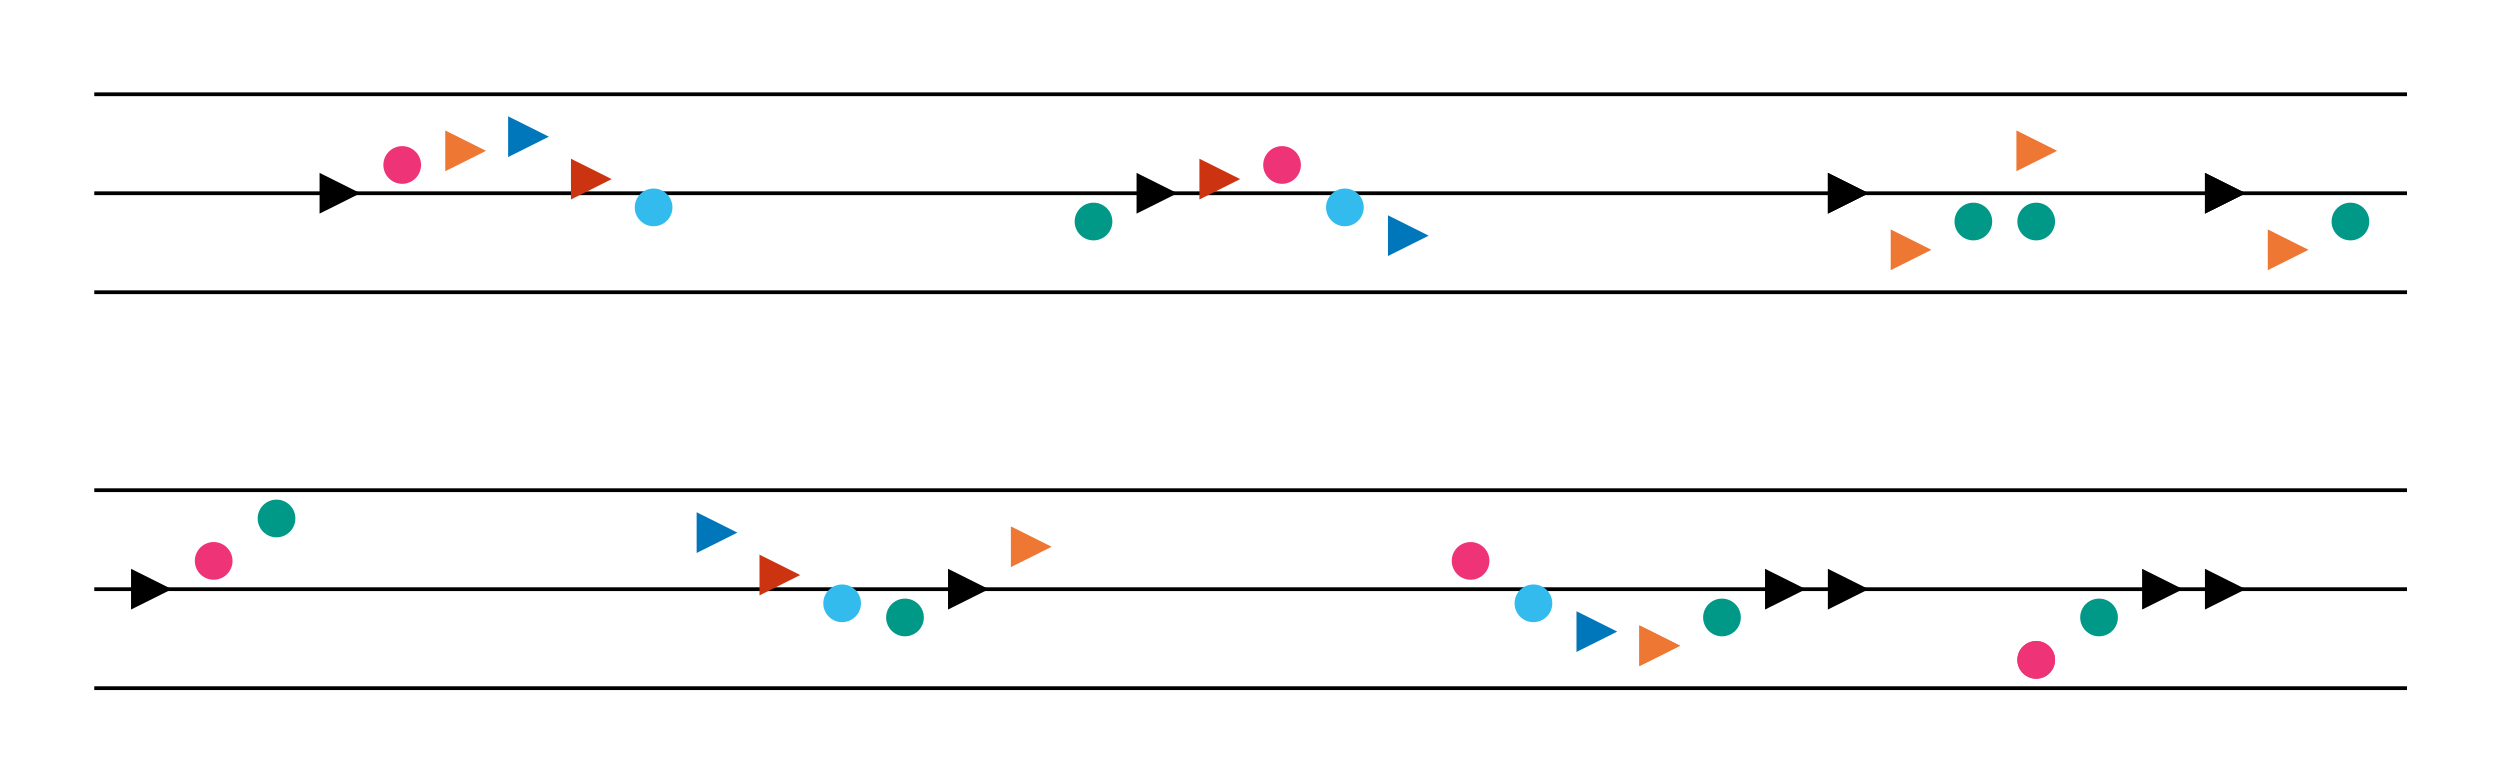
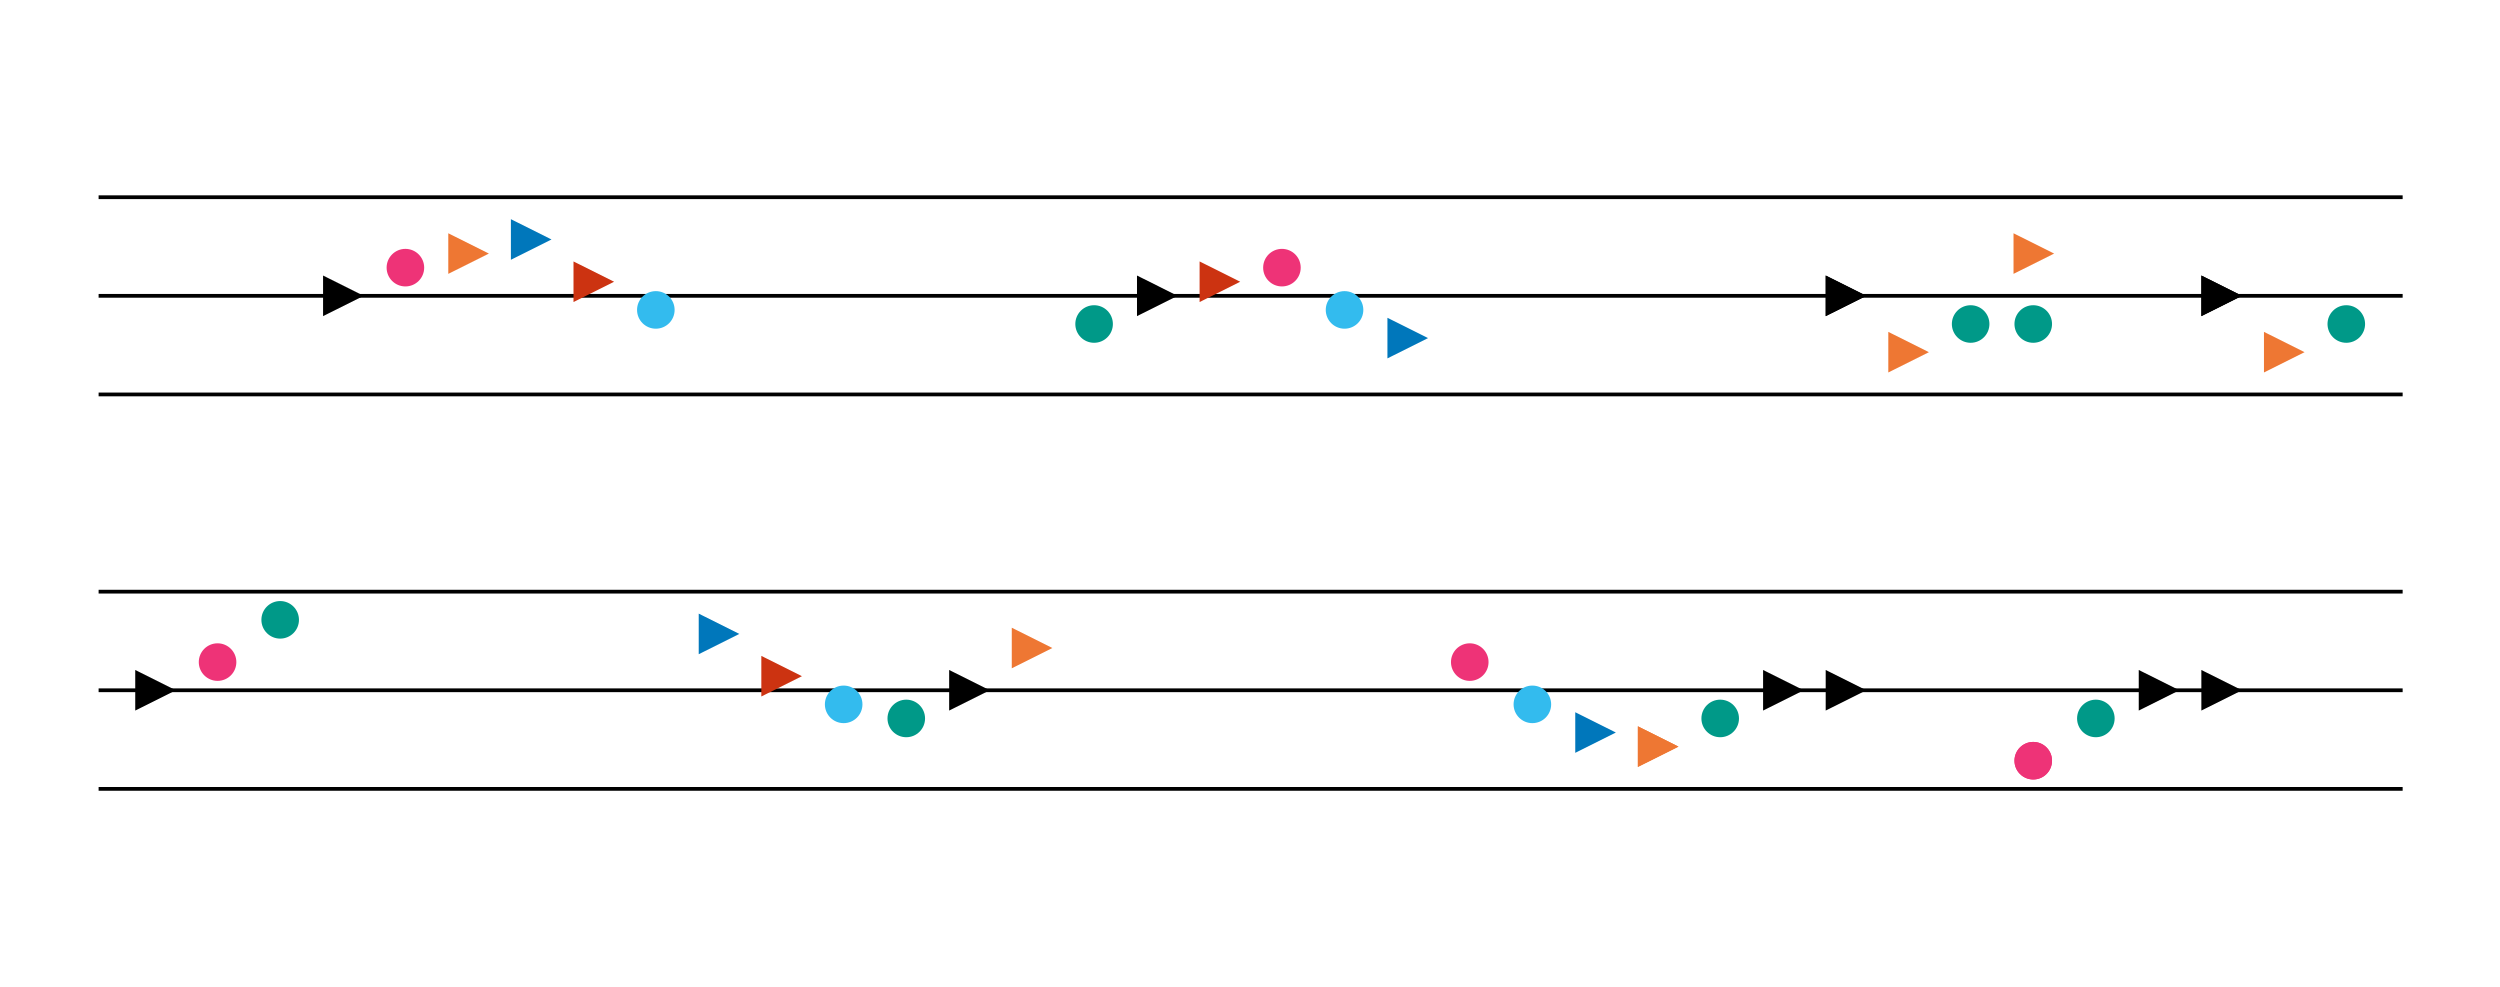
- <svg xmlns="http://www.w3.org/2000/svg" baseProfile="full" height="415" style="background-color: white;" version="1.1" width="1326">
+ <svg xmlns="http://www.w3.org/2000/svg" baseProfile="full" height="525" style="background-color: white;" version="1.1" width="1331">
  <defs />
-   <line stroke="black" stroke-opacity="1.0" stroke-width="2" transform="translate(50,50)" x1="0" x2="1226.667" y1="52.5" y2="52.5" />
-   <line stroke="black" stroke-opacity="1.0" stroke-width="2" transform="translate(50,50)" x1="0" x2="1226.667" y1="0.0" y2="0.0" />
-   <line stroke="black" stroke-opacity="1.0" stroke-width="2" transform="translate(50,50)" x1="0" x2="1226.667" y1="105.0" y2="105.0" />
-   <polygon fill="#000000" points="120.0,42.5 120.0,62.5 140.0,52.5" stroke="#000000" transform="translate(50,50)" />
-   <circle cx="163.333" cy="37.5" fill="#EE3377" r="10" transform="translate(50,50)" />
-   <polygon fill="#EE7733" points="186.667,20.0 186.667,40.0 206.667,30.0" stroke="#EE7733" transform="translate(50,50)" />
-   <polygon fill="#0077BB" points="220.0,12.5 220.0,32.5 240.0,22.5" stroke="#0077BB" transform="translate(50,50)" />
-   <polygon fill="#CC3311" points="253.333,35.0 253.333,55.0 273.333,45.0" stroke="#CC3311" transform="translate(50,50)" />
-   <circle cx="296.667" cy="60.0" fill="#33BBEE" r="10" transform="translate(50,50)" />
-   <circle cx="530.0" cy="67.5" fill="#009988" r="10" transform="translate(50,50)" />
-   <polygon fill="#000000" points="553.333,42.5 553.333,62.5 573.333,52.5" stroke="#000000" transform="translate(50,50)" />
-   <polygon fill="#CC3311" points="586.667,35.0 586.667,55.0 606.667,45.0" stroke="#CC3311" transform="translate(50,50)" />
-   <circle cx="630.0" cy="37.5" fill="#EE3377" r="10" transform="translate(50,50)" />
-   <circle cx="663.333" cy="60.0" fill="#33BBEE" r="10" transform="translate(50,50)" />
-   <polygon fill="#0077BB" points="686.667,65.0 686.667,85.0 706.667,75.0" stroke="#0077BB" transform="translate(50,50)" />
-   <polygon fill="#000000" points="920.0,42.5 920.0,62.5 940.0,52.5" stroke="#000000" transform="translate(50,50)" />
-   <polygon fill="#000000" points="920.0,42.5 920.0,62.5 940.0,52.5" stroke="#000000" transform="translate(50,50)" />
-   <polygon fill="#EE7733" points="953.333,72.5 953.333,92.5 973.333,82.5" stroke="#EE7733" transform="translate(50,50)" />
-   <circle cx="996.667" cy="67.5" fill="#009988" r="10" transform="translate(50,50)" />
-   <polygon fill="#EE7733" points="1020.0,20.0 1020.0,40.0 1040.0,30.0" stroke="#EE7733" transform="translate(50,50)" />
-   <circle cx="1030.0" cy="67.5" fill="#009988" r="10" transform="translate(50,50)" />
-   <polygon fill="#000000" points="1120.0,42.5 1120.0,62.5 1140.0,52.5" stroke="#000000" transform="translate(50,50)" />
-   <polygon fill="#000000" points="1120.0,42.5 1120.0,62.5 1140.0,52.5" stroke="#000000" transform="translate(50,50)" />
-   <polygon fill="#EE7733" points="1153.333,72.5 1153.333,92.5 1173.333,82.5" stroke="#EE7733" transform="translate(50,50)" />
-   <circle cx="1196.667" cy="67.5" fill="#009988" r="10" transform="translate(50,50)" />
-   <line stroke="black" stroke-opacity="1.0" stroke-width="2" transform="translate(50,50)" x1="0" x2="1226.667" y1="262.5" y2="262.5" />
-   <line stroke="black" stroke-opacity="1.0" stroke-width="2" transform="translate(50,50)" x1="0" x2="1226.667" y1="210.0" y2="210.0" />
-   <line stroke="black" stroke-opacity="1.0" stroke-width="2" transform="translate(50,50)" x1="0" x2="1226.667" y1="315.0" y2="315.0" />
-   <polygon fill="#000000" points="20.0,252.5 20.0,272.5 40.0,262.5" stroke="#000000" transform="translate(50,50)" />
-   <circle cx="63.333" cy="247.5" fill="#EE3377" r="10" transform="translate(50,50)" />
-   <circle cx="96.667" cy="225.0" fill="#009988" r="10" transform="translate(50,50)" />
-   <polygon fill="#0077BB" points="320.0,222.5 320.0,242.5 340.0,232.5" stroke="#0077BB" transform="translate(50,50)" />
-   <polygon fill="#CC3311" points="353.333,245.0 353.333,265.0 373.333,255.0" stroke="#CC3311" transform="translate(50,50)" />
-   <circle cx="396.667" cy="270.0" fill="#33BBEE" r="10" transform="translate(50,50)" />
-   <circle cx="430.0" cy="277.5" fill="#009988" r="10" transform="translate(50,50)" />
-   <polygon fill="#000000" points="453.333,252.5 453.333,272.5 473.333,262.5" stroke="#000000" transform="translate(50,50)" />
-   <polygon fill="#EE7733" points="486.667,230.0 486.667,250.0 506.667,240.0" stroke="#EE7733" transform="translate(50,50)" />
-   <circle cx="730.0" cy="247.5" fill="#EE3377" r="10" transform="translate(50,50)" />
-   <circle cx="763.333" cy="270.0" fill="#33BBEE" r="10" transform="translate(50,50)" />
-   <polygon fill="#0077BB" points="786.667,275.0 786.667,295.0 806.667,285.0" stroke="#0077BB" transform="translate(50,50)" />
-   <polygon fill="#EE7733" points="820.0,282.5 820.0,302.5 840.0,292.5" stroke="#EE7733" transform="translate(50,50)" />
-   <polygon fill="#EE7733" points="820.0,282.5 820.0,302.5 840.0,292.5" stroke="#EE7733" transform="translate(50,50)" />
-   <circle cx="863.333" cy="277.5" fill="#009988" r="10" transform="translate(50,50)" />
-   <polygon fill="#000000" points="886.667,252.5 886.667,272.5 906.667,262.5" stroke="#000000" transform="translate(50,50)" />
-   <polygon fill="#000000" points="920.0,252.5 920.0,272.5 940.0,262.5" stroke="#000000" transform="translate(50,50)" />
-   <circle cx="1030.0" cy="300.0" fill="#EE3377" r="10" transform="translate(50,50)" />
-   <circle cx="1030.0" cy="300.0" fill="#EE3377" r="10" transform="translate(50,50)" />
-   <circle cx="1063.333" cy="277.5" fill="#009988" r="10" transform="translate(50,50)" />
-   <polygon fill="#000000" points="1086.667,252.5 1086.667,272.5 1106.667,262.5" stroke="#000000" transform="translate(50,50)" />
-   <polygon fill="#000000" points="1120.0,252.5 1120.0,272.5 1140.0,262.5" stroke="#000000" transform="translate(50,50)" />
+   <line stroke="black" stroke-opacity="1.0" stroke-width="2" transform="translate(52.5,105.0)" x1="0" x2="1226.667" y1="52.5" y2="52.5" />
+   <line stroke="black" stroke-opacity="1.0" stroke-width="2" transform="translate(52.5,105.0)" x1="0" x2="1226.667" y1="0.0" y2="0.0" />
+   <line stroke="black" stroke-opacity="1.0" stroke-width="2" transform="translate(52.5,105.0)" x1="0" x2="1226.667" y1="105.0" y2="105.0" />
+   <polygon fill="#000000" points="120.0,42.5 120.0,62.5 140.0,52.5" stroke="#000000" transform="translate(52.5,105.0)" />
+   <circle cx="163.333" cy="37.5" fill="#EE3377" r="10" transform="translate(52.5,105.0)" />
+   <polygon fill="#EE7733" points="186.667,20.0 186.667,40.0 206.667,30.0" stroke="#EE7733" transform="translate(52.5,105.0)" />
+   <polygon fill="#0077BB" points="220.0,12.5 220.0,32.5 240.0,22.5" stroke="#0077BB" transform="translate(52.5,105.0)" />
+   <polygon fill="#CC3311" points="253.333,35.0 253.333,55.0 273.333,45.0" stroke="#CC3311" transform="translate(52.5,105.0)" />
+   <circle cx="296.667" cy="60.0" fill="#33BBEE" r="10" transform="translate(52.5,105.0)" />
+   <circle cx="530.0" cy="67.5" fill="#009988" r="10" transform="translate(52.5,105.0)" />
+   <polygon fill="#000000" points="553.333,42.5 553.333,62.5 573.333,52.5" stroke="#000000" transform="translate(52.5,105.0)" />
+   <polygon fill="#CC3311" points="586.667,35.0 586.667,55.0 606.667,45.0" stroke="#CC3311" transform="translate(52.5,105.0)" />
+   <circle cx="630.0" cy="37.5" fill="#EE3377" r="10" transform="translate(52.5,105.0)" />
+   <circle cx="663.333" cy="60.0" fill="#33BBEE" r="10" transform="translate(52.5,105.0)" />
+   <polygon fill="#0077BB" points="686.667,65.0 686.667,85.0 706.667,75.0" stroke="#0077BB" transform="translate(52.5,105.0)" />
+   <polygon fill="#000000" points="920.0,42.5 920.0,62.5 940.0,52.5" stroke="#000000" transform="translate(52.5,105.0)" />
+   <polygon fill="#000000" points="920.0,42.5 920.0,62.5 940.0,52.5" stroke="#000000" transform="translate(52.5,105.0)" />
+   <polygon fill="#EE7733" points="953.333,72.5 953.333,92.5 973.333,82.5" stroke="#EE7733" transform="translate(52.5,105.0)" />
+   <circle cx="996.667" cy="67.5" fill="#009988" r="10" transform="translate(52.5,105.0)" />
+   <polygon fill="#EE7733" points="1020.0,20.0 1020.0,40.0 1040.0,30.0" stroke="#EE7733" transform="translate(52.5,105.0)" />
+   <circle cx="1030.0" cy="67.5" fill="#009988" r="10" transform="translate(52.5,105.0)" />
+   <polygon fill="#000000" points="1120.0,42.5 1120.0,62.5 1140.0,52.5" stroke="#000000" transform="translate(52.5,105.0)" />
+   <polygon fill="#000000" points="1120.0,42.5 1120.0,62.5 1140.0,52.5" stroke="#000000" transform="translate(52.5,105.0)" />
+   <polygon fill="#EE7733" points="1153.333,72.5 1153.333,92.5 1173.333,82.5" stroke="#EE7733" transform="translate(52.5,105.0)" />
+   <circle cx="1196.667" cy="67.5" fill="#009988" r="10" transform="translate(52.5,105.0)" />
+   <line stroke="black" stroke-opacity="1.0" stroke-width="2" transform="translate(52.5,105.0)" x1="0" x2="1226.667" y1="262.5" y2="262.5" />
+   <line stroke="black" stroke-opacity="1.0" stroke-width="2" transform="translate(52.5,105.0)" x1="0" x2="1226.667" y1="210.0" y2="210.0" />
+   <line stroke="black" stroke-opacity="1.0" stroke-width="2" transform="translate(52.5,105.0)" x1="0" x2="1226.667" y1="315.0" y2="315.0" />
+   <polygon fill="#000000" points="20.0,252.5 20.0,272.5 40.0,262.5" stroke="#000000" transform="translate(52.5,105.0)" />
+   <circle cx="63.333" cy="247.5" fill="#EE3377" r="10" transform="translate(52.5,105.0)" />
+   <circle cx="96.667" cy="225.0" fill="#009988" r="10" transform="translate(52.5,105.0)" />
+   <polygon fill="#0077BB" points="320.0,222.5 320.0,242.5 340.0,232.5" stroke="#0077BB" transform="translate(52.5,105.0)" />
+   <polygon fill="#CC3311" points="353.333,245.0 353.333,265.0 373.333,255.0" stroke="#CC3311" transform="translate(52.5,105.0)" />
+   <circle cx="396.667" cy="270.0" fill="#33BBEE" r="10" transform="translate(52.5,105.0)" />
+   <circle cx="430.0" cy="277.5" fill="#009988" r="10" transform="translate(52.5,105.0)" />
+   <polygon fill="#000000" points="453.333,252.5 453.333,272.5 473.333,262.5" stroke="#000000" transform="translate(52.5,105.0)" />
+   <polygon fill="#EE7733" points="486.667,230.0 486.667,250.0 506.667,240.0" stroke="#EE7733" transform="translate(52.5,105.0)" />
+   <circle cx="730.0" cy="247.5" fill="#EE3377" r="10" transform="translate(52.5,105.0)" />
+   <circle cx="763.333" cy="270.0" fill="#33BBEE" r="10" transform="translate(52.5,105.0)" />
+   <polygon fill="#0077BB" points="786.667,275.0 786.667,295.0 806.667,285.0" stroke="#0077BB" transform="translate(52.5,105.0)" />
+   <polygon fill="#EE7733" points="820.0,282.5 820.0,302.5 840.0,292.5" stroke="#EE7733" transform="translate(52.5,105.0)" />
+   <polygon fill="#EE7733" points="820.0,282.5 820.0,302.5 840.0,292.5" stroke="#EE7733" transform="translate(52.5,105.0)" />
+   <circle cx="863.333" cy="277.5" fill="#009988" r="10" transform="translate(52.5,105.0)" />
+   <polygon fill="#000000" points="886.667,252.5 886.667,272.5 906.667,262.5" stroke="#000000" transform="translate(52.5,105.0)" />
+   <polygon fill="#000000" points="920.0,252.5 920.0,272.5 940.0,262.5" stroke="#000000" transform="translate(52.5,105.0)" />
+   <circle cx="1030.0" cy="300.0" fill="#EE3377" r="10" transform="translate(52.5,105.0)" />
+   <circle cx="1030.0" cy="300.0" fill="#EE3377" r="10" transform="translate(52.5,105.0)" />
+   <circle cx="1063.333" cy="277.5" fill="#009988" r="10" transform="translate(52.5,105.0)" />
+   <polygon fill="#000000" points="1086.667,252.5 1086.667,272.5 1106.667,262.5" stroke="#000000" transform="translate(52.5,105.0)" />
+   <polygon fill="#000000" points="1120.0,252.5 1120.0,272.5 1140.0,262.5" stroke="#000000" transform="translate(52.5,105.0)" />
</svg>
